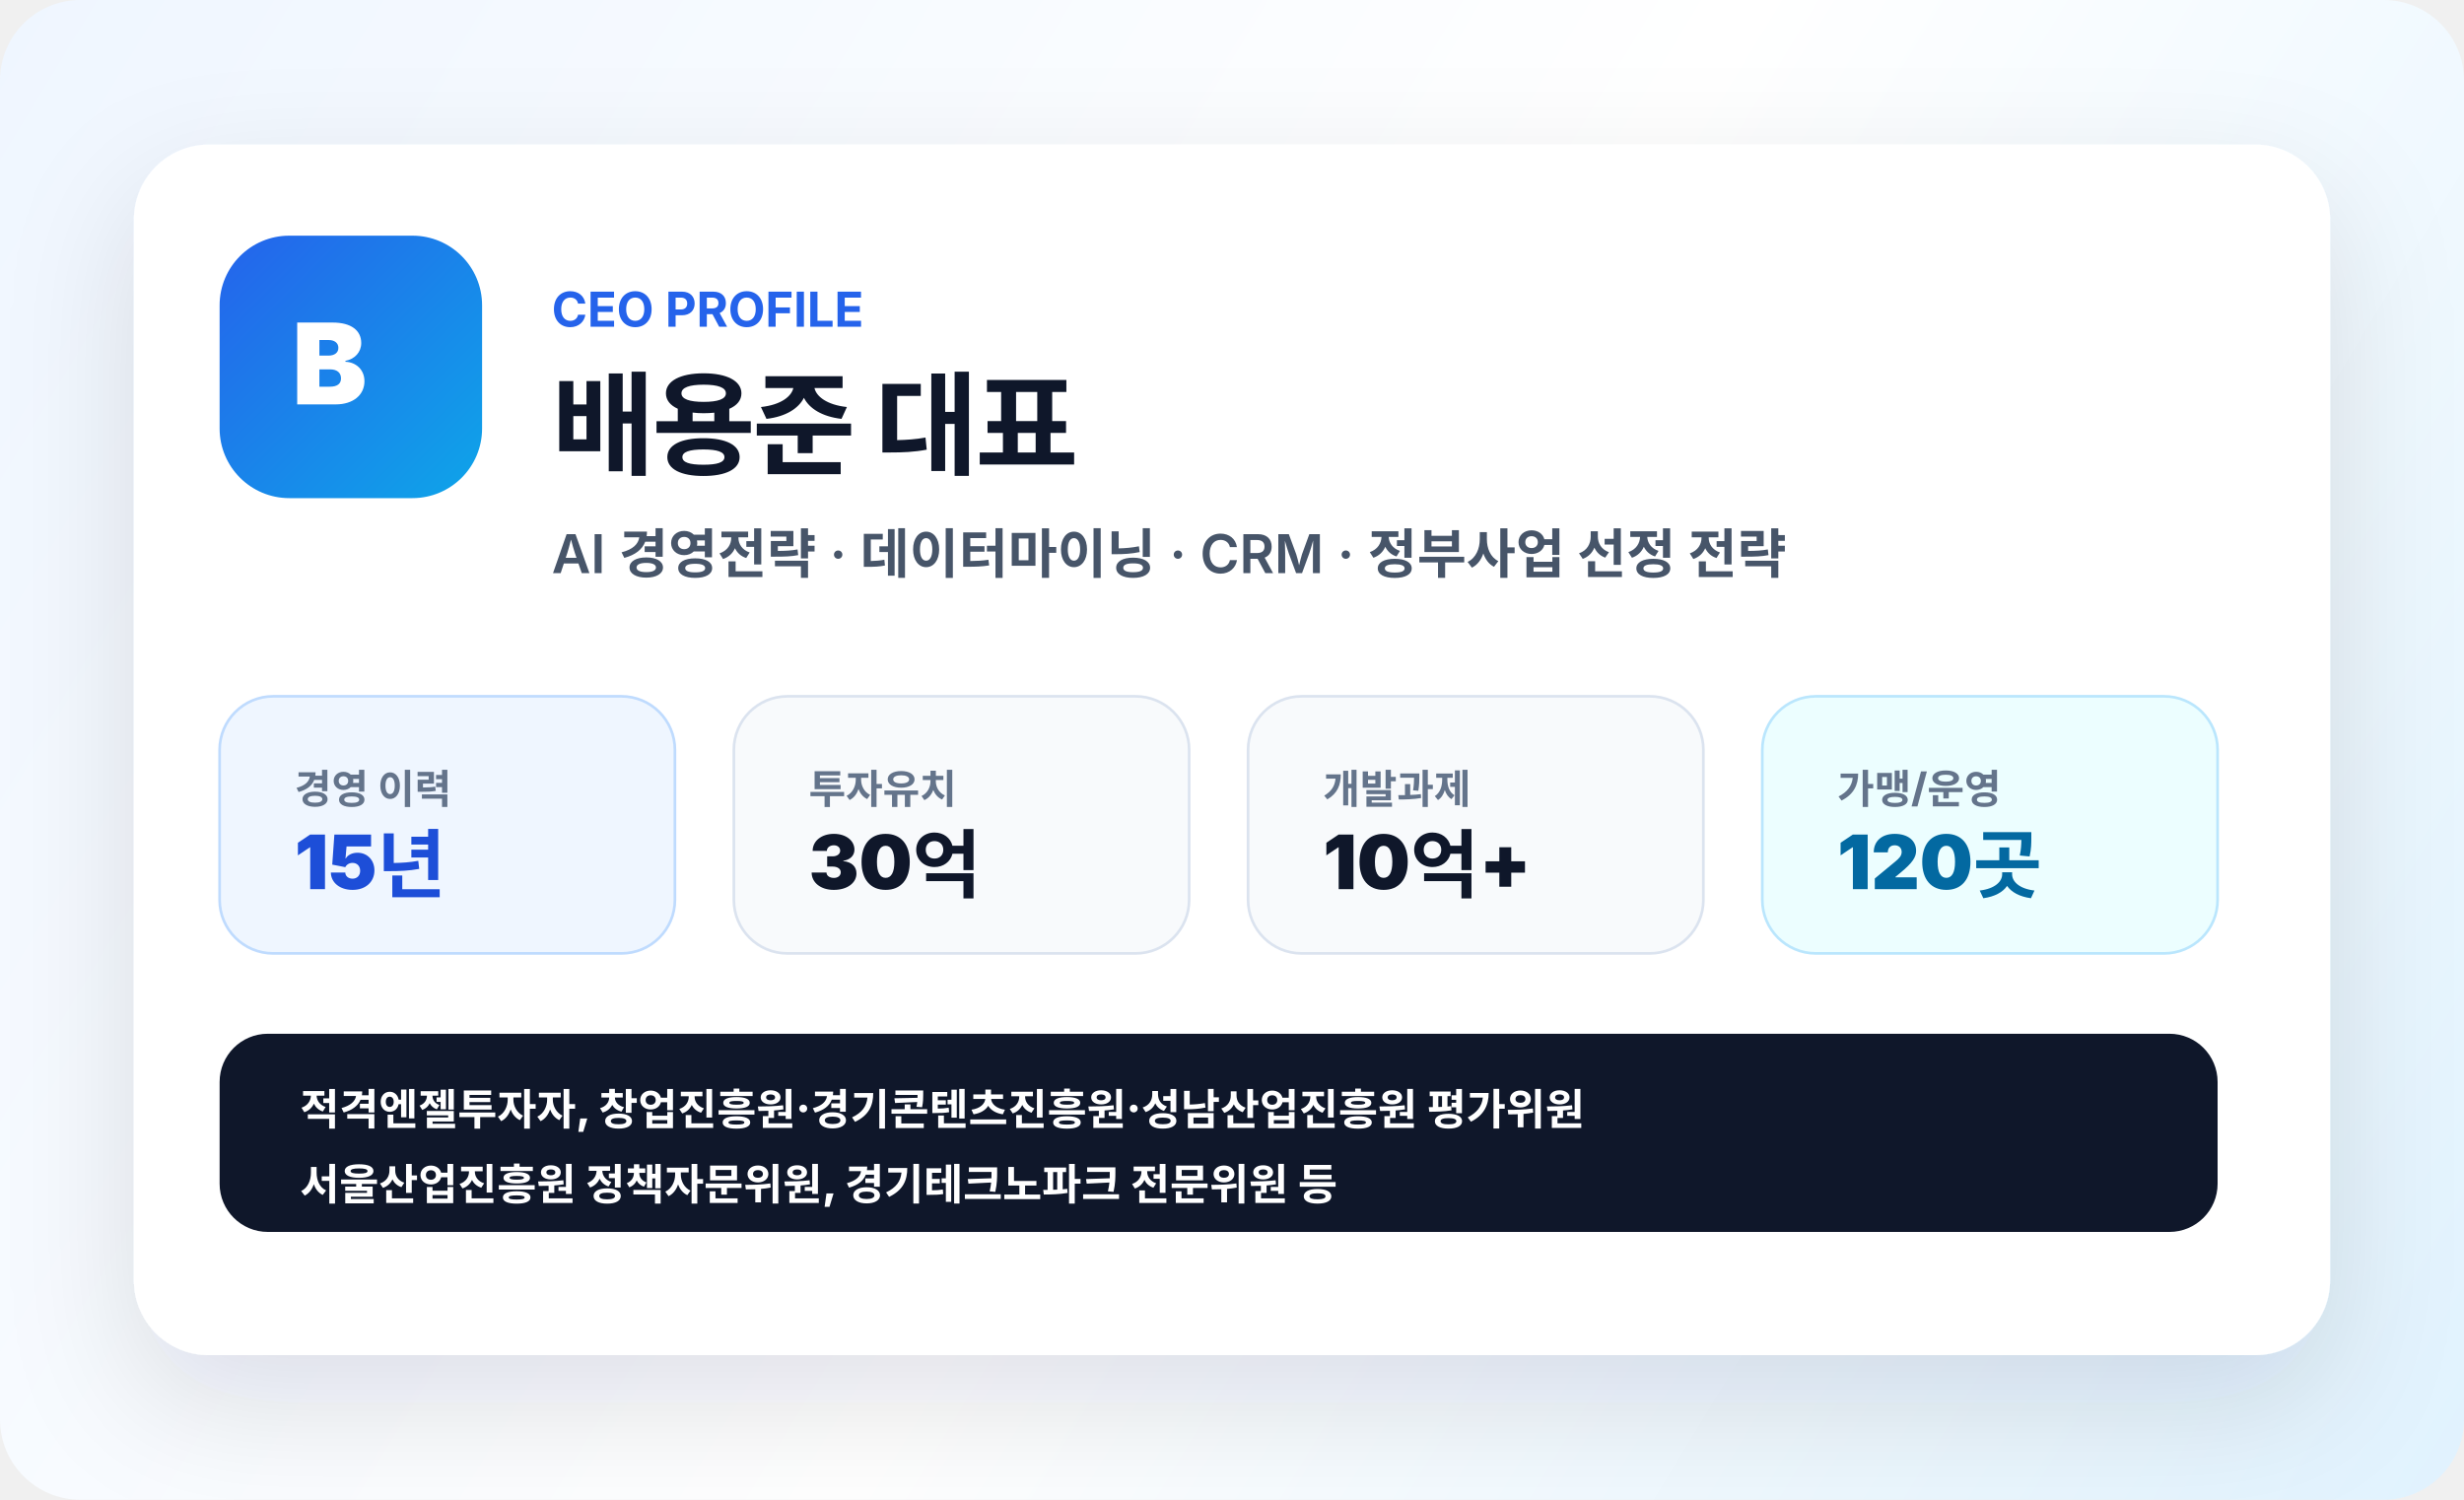
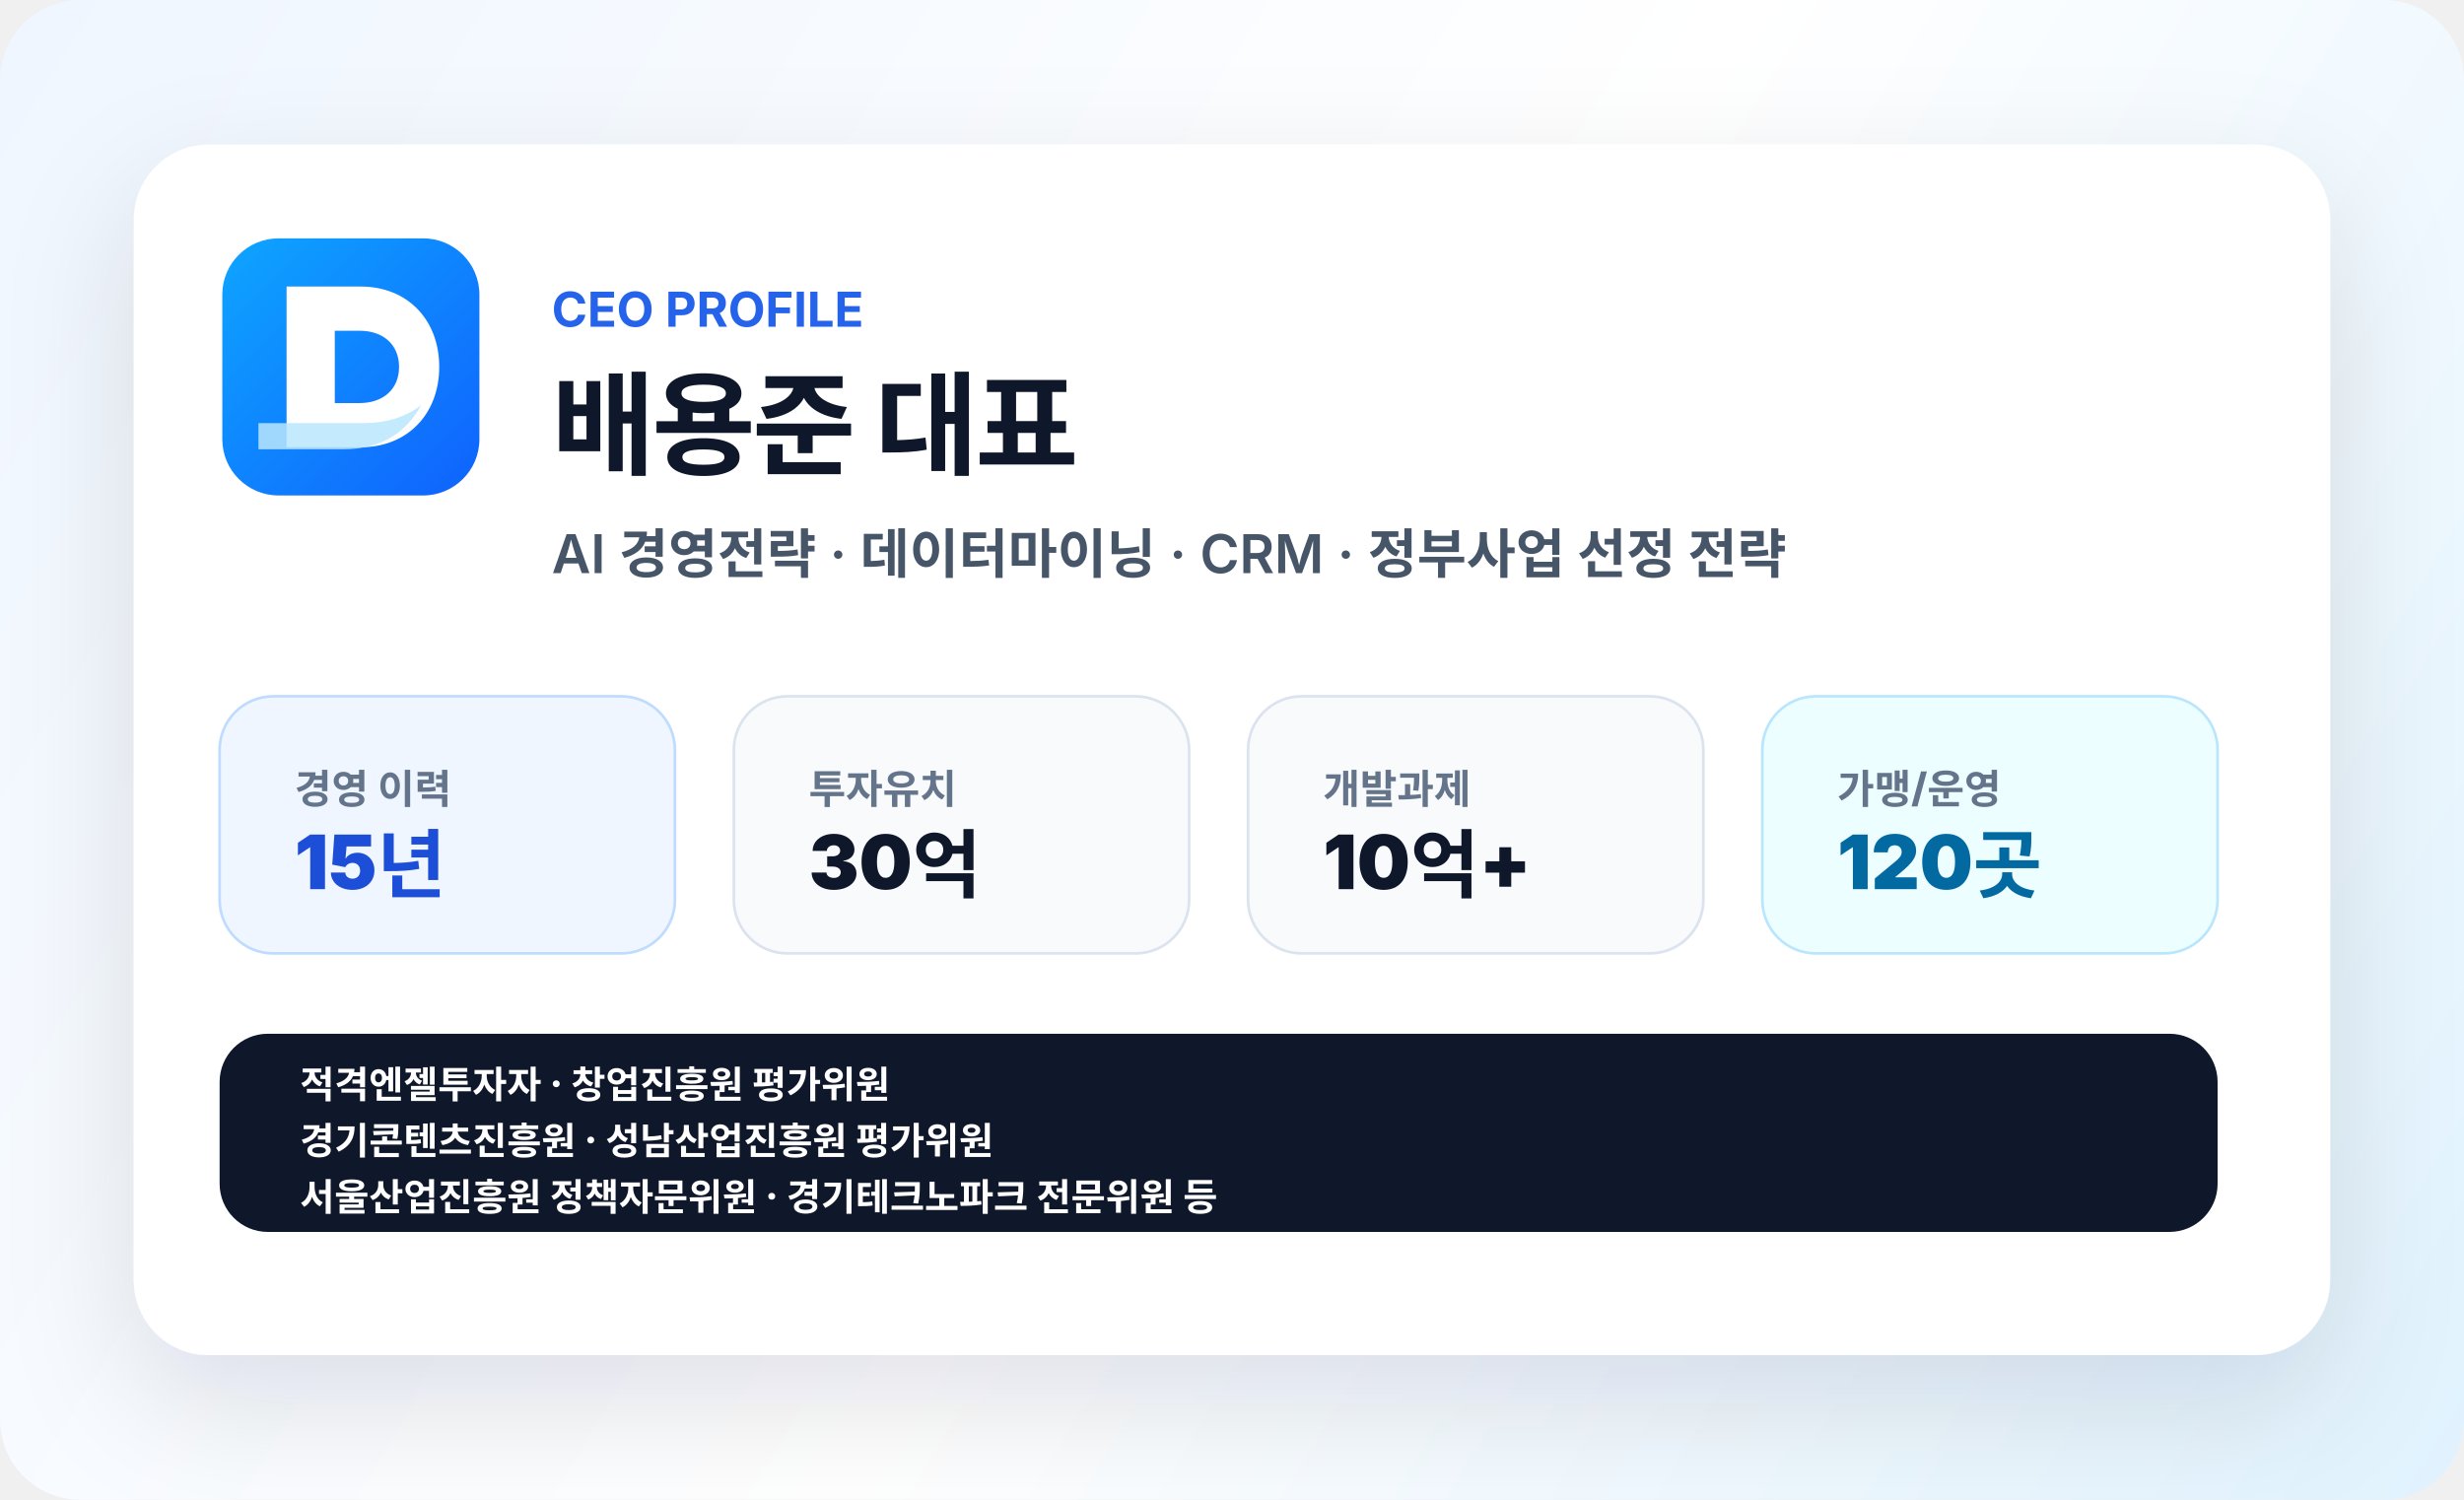
<svg xmlns="http://www.w3.org/2000/svg" width="920" height="560" viewBox="0 0 920 560" fill="none" role="img" aria-labelledby="title desc">
  <defs>
    <linearGradient id="bg" x1="0" y1="0" x2="920" y2="560" gradientUnits="userSpaceOnUse">
      <stop stop-color="#eff6ff" />
      <stop offset="0.52" stop-color="#ffffff" />
      <stop offset="1" stop-color="#e0f2fe" />
    </linearGradient>
-     <linearGradient id="blue" x1="0" y1="0" x2="1" y2="1">
-       <stop stop-color="#2563eb" />
-       <stop offset="1" stop-color="#0ea5e9" />
+     <linearGradient id="faviconBlue" x1="0" y1="0" x2="64" y2="64" gradientUnits="userSpaceOnUse">
+       <stop offset="0" stop-color="#0ea5ff" />
+       <stop offset="1" stop-color="#0f62fe" />
    </linearGradient>
    <filter id="shadow" x="-20" y="-20" width="960" height="620" filterUnits="userSpaceOnUse" color-interpolation-filters="sRGB">
      <feDropShadow dx="0" dy="18" stdDeviation="24" flood-color="#0f172a" flood-opacity="0.12" />
    </filter>
    <style>
      .font { font-family: "Noto Sans KR", "IBM Plex Sans", -apple-system, BlinkMacSystemFont, "Segoe UI", sans-serif; }
      .small { font-size: 18px; font-weight: 700; fill: #2563eb; }
      .body { font-size: 20px; font-weight: 600; fill: #475569; }
      .label { font-size: 15px; font-weight: 800; fill: #64748b; }
      .title { font-size: 42px; font-weight: 900; fill: #0f172a; letter-spacing: -1.2px; }
    </style>
  </defs>
  <rect width="920" height="560" rx="30" fill="url(#bg)" />
  <g filter="url(#shadow)">
    <rect x="50" y="54" width="820" height="452" rx="28" fill="#ffffff" />
  </g>
-   <rect x="82" y="88" width="98" height="98" rx="26" fill="url(#blue)" />
-   <text x="109" y="151" class="font" font-size="42" font-weight="900" fill="#fff">B</text>
+   <g transform="translate(83 89) scale(1.5)">
+     <rect width="64" height="64" rx="14" fill="url(#faviconBlue)" />
+     <path fill="#ffffff" d="M16 12h18.5C46 12 54 20.2 54 32s-8 20-19.5 20H16V12Zm12 11v18h6.2C40.1 41 44 37.5 44 32s-3.9-9-9.8-9H28Z" />
+     <path fill="#bae6fd" d="M9 46h26c5.8 0 10.7-1.5 14.5-4.5-3.7 7-10.3 11-19.2 11H9V46Z" opacity="0.85" />
+   </g>
  <text x="206" y="122" class="font small">CEO PROFILE</text>
  <text x="206" y="174" class="font title">배용준 대표</text>
  <text x="206" y="214" class="font body">AI 경영전략 · 데이터마이닝 · CRM · 정부사업 선정 전략</text>
  <g class="font">
    <rect x="82" y="260" width="170" height="96" rx="20" fill="#eff6ff" stroke="#bfdbfe" />
    <text x="110" y="300" class="label">경영 이력</text>
    <text x="110" y="332" font-size="28" font-weight="900" fill="#1d4ed8">15년</text>
    <rect x="274" y="260" width="170" height="96" rx="20" fill="#f8fafc" stroke="#dbe3ef" />
    <text x="302" y="300" class="label">투자유치</text>
    <text x="302" y="332" font-size="28" font-weight="900" fill="#0f172a">30억</text>
    <rect x="466" y="260" width="170" height="96" rx="20" fill="#f8fafc" stroke="#dbe3ef" />
    <text x="494" y="300" class="label">개발과제</text>
    <text x="494" y="332" font-size="28" font-weight="900" fill="#0f172a">10억+</text>
    <rect x="658" y="260" width="170" height="96" rx="20" fill="#ecfeff" stroke="#bae6fd" />
    <text x="686" y="300" class="label">가맹/운영</text>
    <text x="686" y="332" font-size="28" font-weight="900" fill="#0369a1">120곳</text>
  </g>
  <g class="font">
    <rect x="82" y="386" width="746" height="74" rx="18" fill="#0f172a" />
-     <text x="112" y="420" font-size="16" font-weight="800" fill="#fff">적격엔젤투자자, 창업진흥원·경기콘텐츠진흥원·성남산업진흥원 평가위원</text>
-     <text x="112" y="448" font-size="16" font-weight="800" fill="#fff">서울산업진흥원 정책자문위원, 경기테크노파크 전문위원 등</text>
+     <text x="112" y="410" font-size="14" font-weight="800" fill="#fff">적격엔젤투자자 · 창업진흥원 평가위원</text>
+     <text x="112" y="431" font-size="14" font-weight="800" fill="#fff">경기콘텐츠진흥원 · 성남산업진흥원 평가위원</text>
+     <text x="112" y="452" font-size="14" font-weight="800" fill="#fff">서울산업진흥원 정책자문위원 · 경기테크노파크 전문위원 등</text>
  </g>
</svg>
